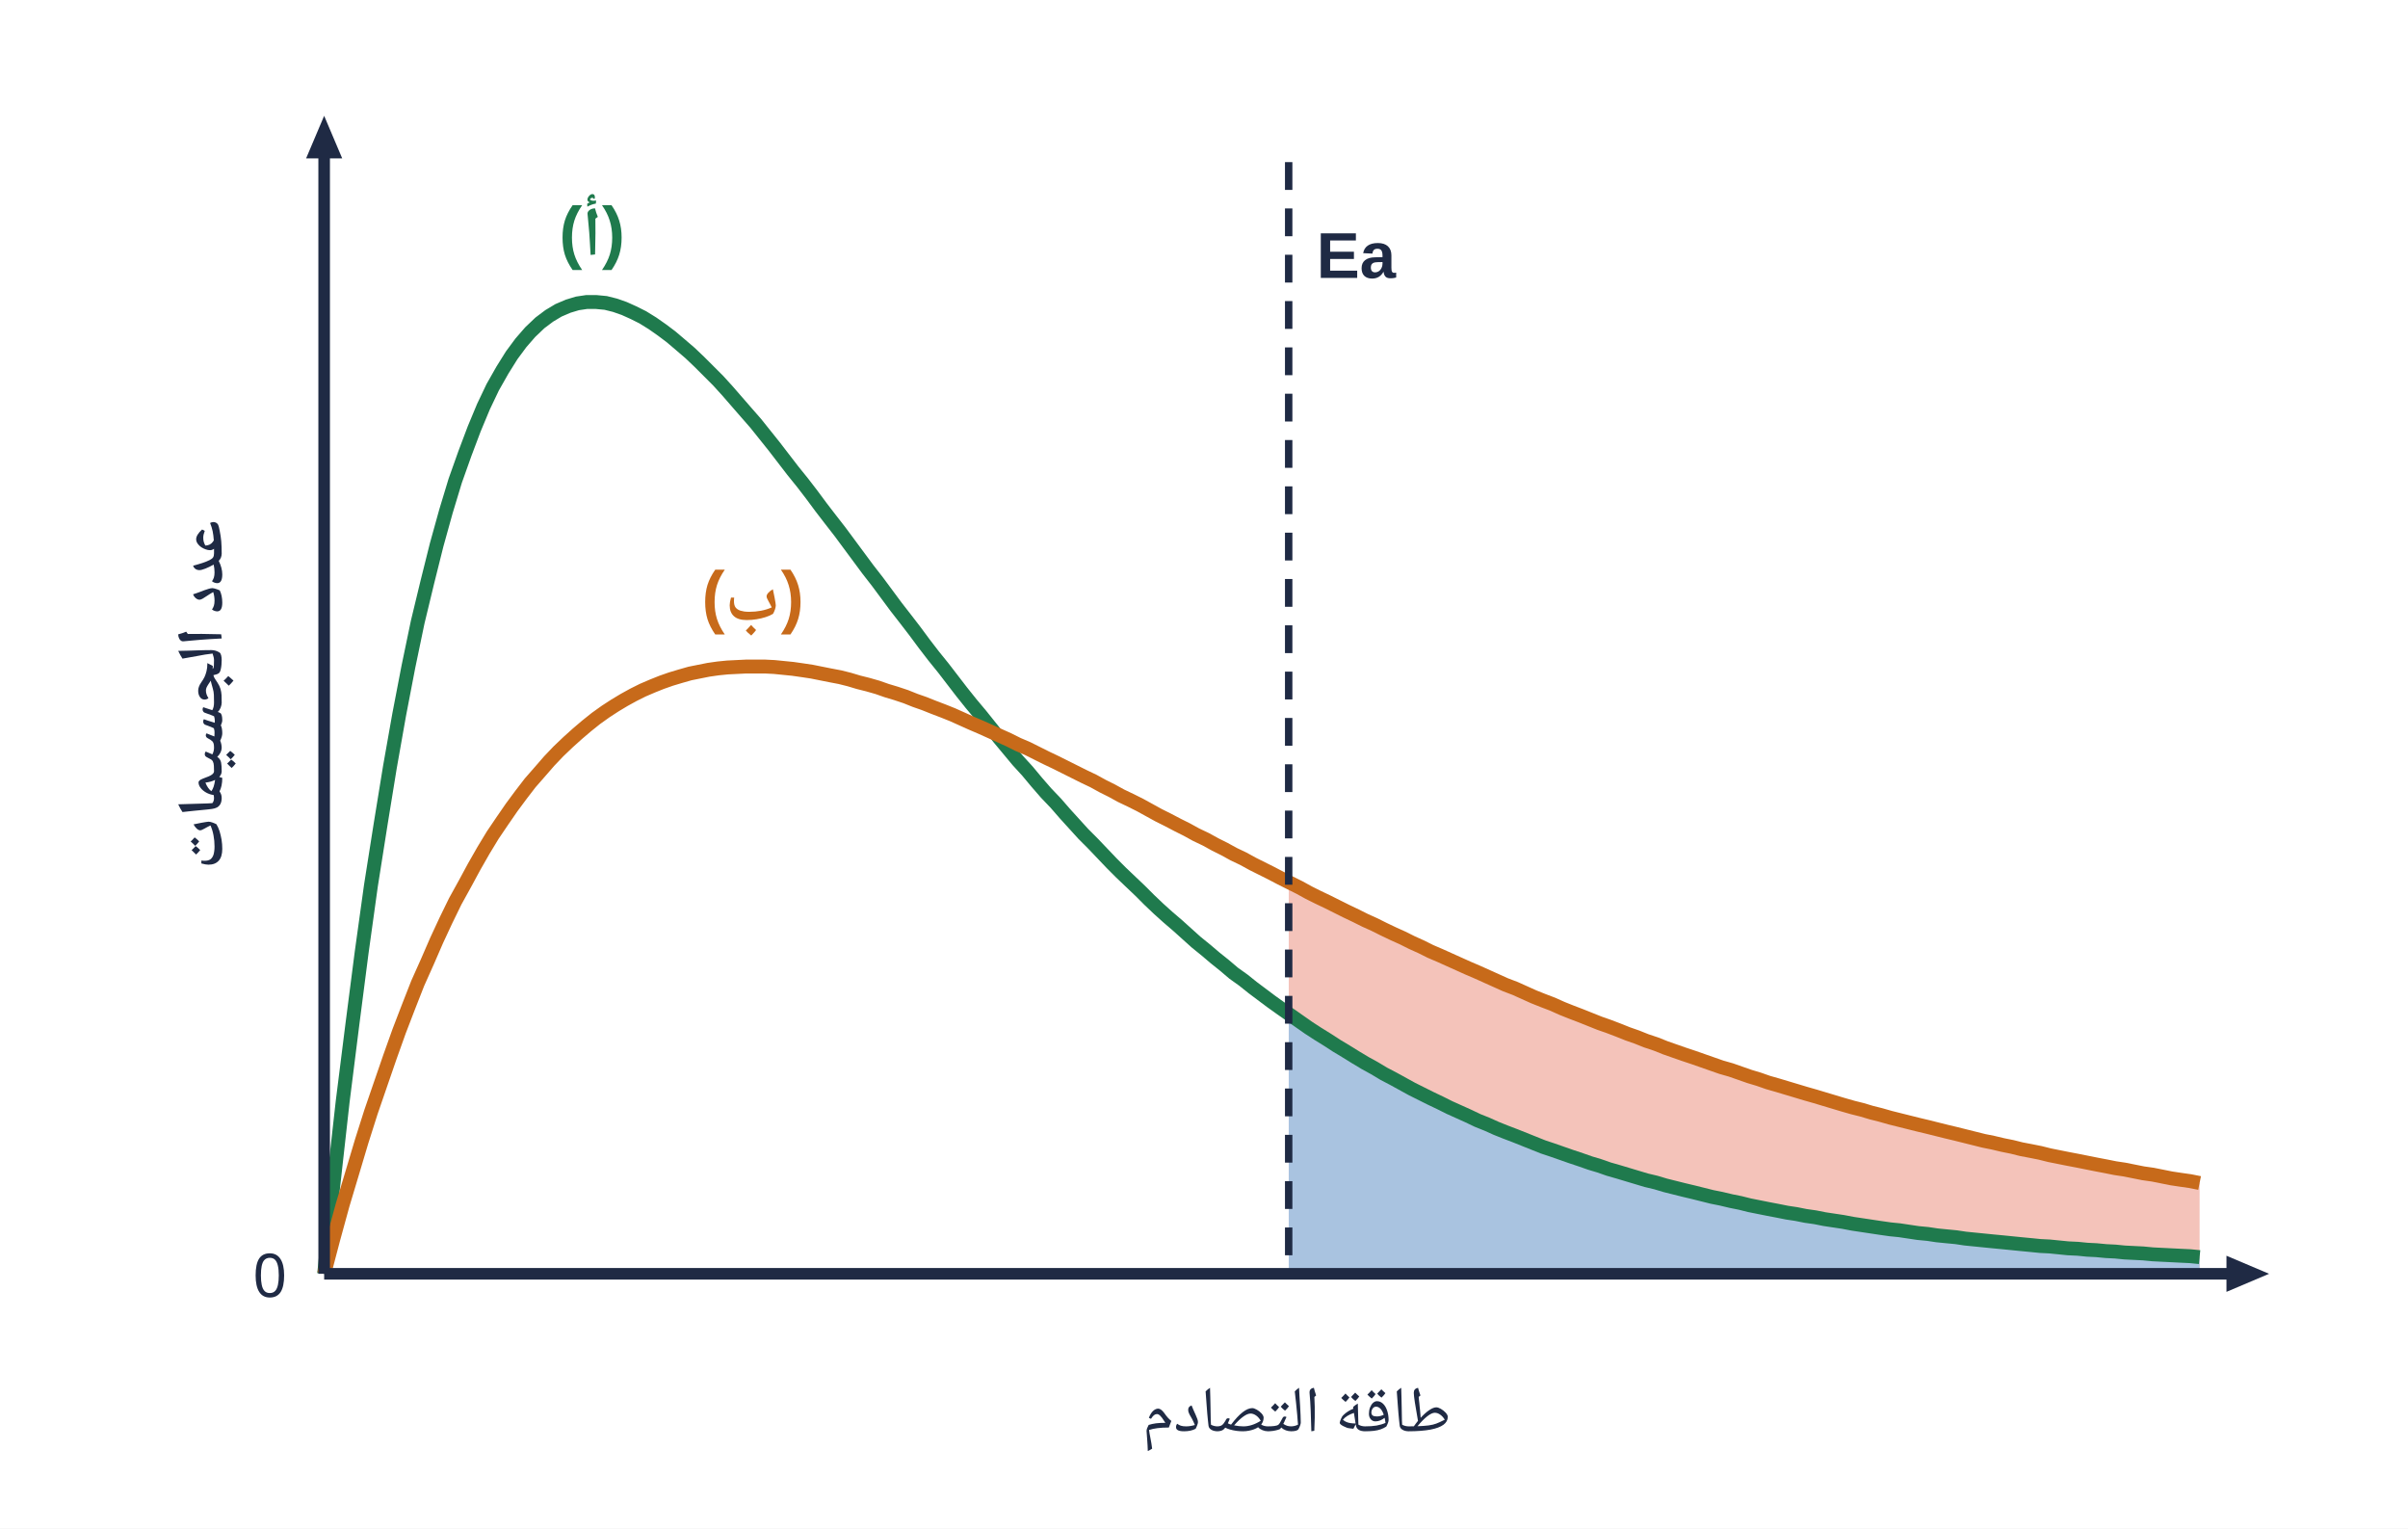
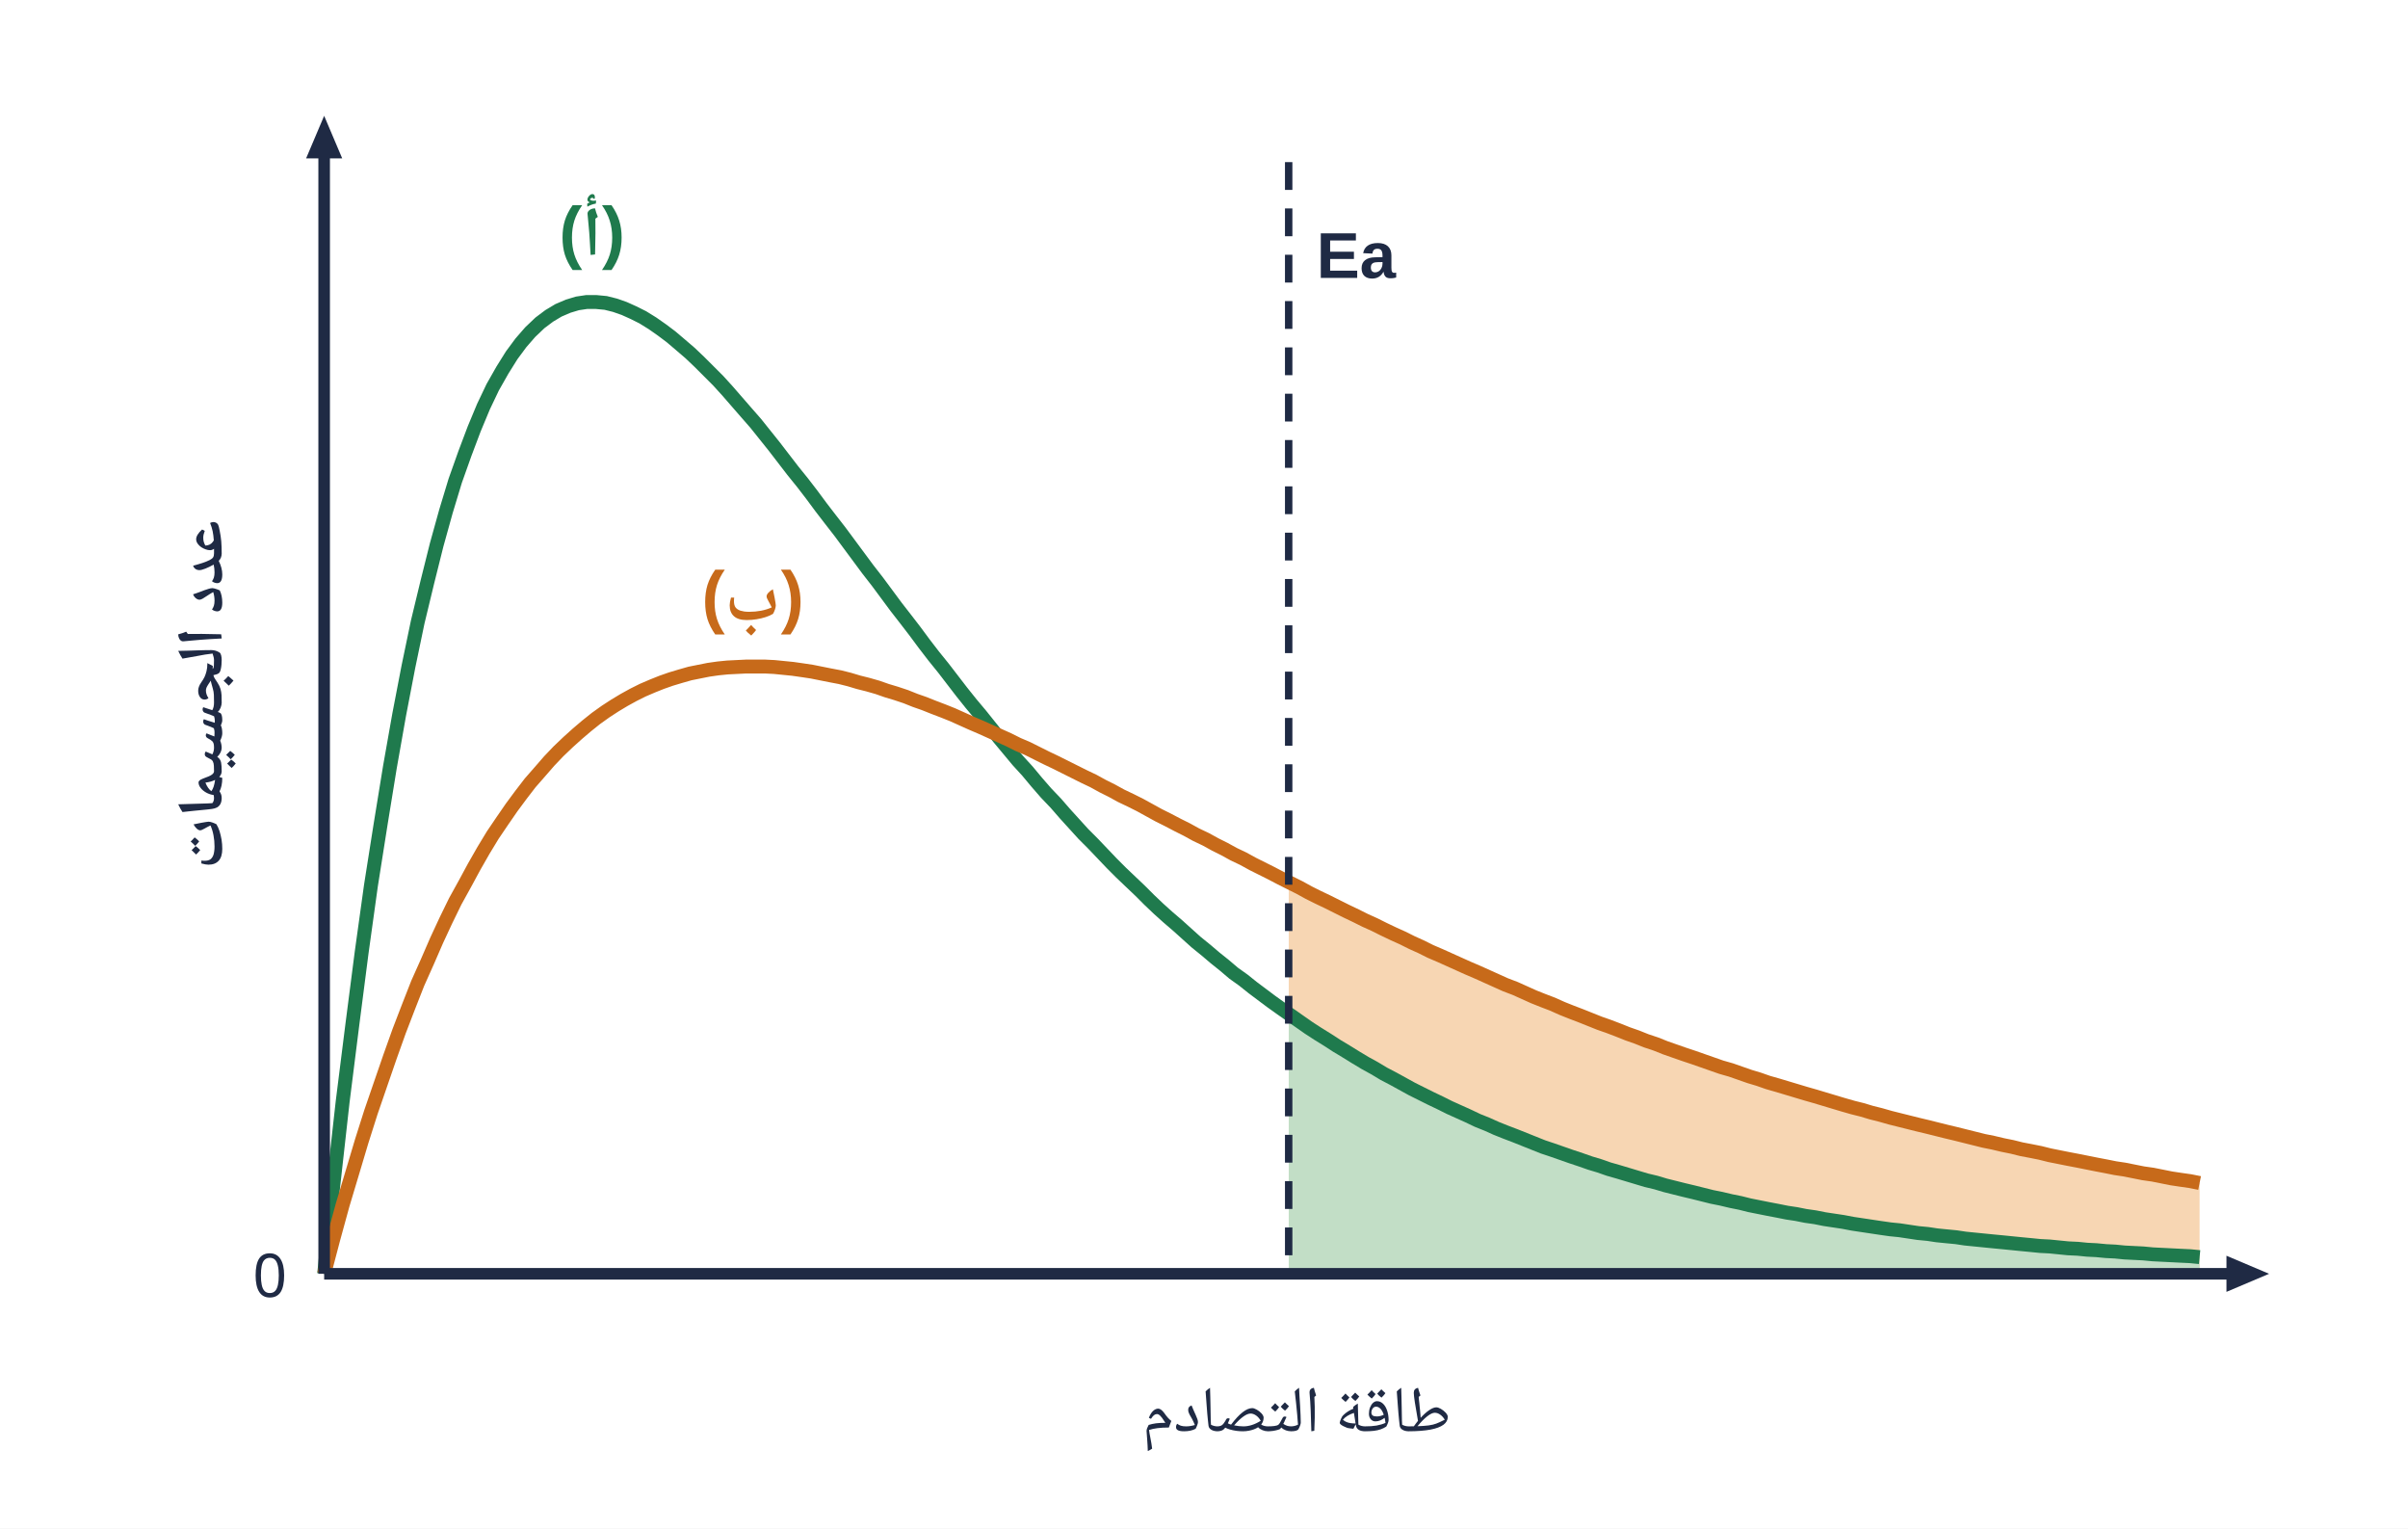
<svg xmlns="http://www.w3.org/2000/svg" viewBox="0 0 520 330" width="520" height="330">
  <rect width="520" height="330" fill="#fff" />
-   <polygon points="278.3,275.0 278.3,190.5 280.7,191.7 283.2,192.9 285.7,194.2 288.1,195.4 290.6,196.6 293.0,197.8 295.5,199.0 298.0,200.2 300.4,201.4 302.9,202.5 305.3,203.7 307.8,204.8 310.3,206.0 312.7,207.1 315.2,208.2 317.6,209.3 320.1,210.4 322.5,211.5 325.0,212.5 327.5,213.6 329.9,214.6 332.4,215.6 334.8,216.6 337.3,217.7 339.8,218.6 342.2,219.6 344.7,220.6 347.1,221.5 349.6,222.5 352.1,223.4 354.5,224.3 357.0,225.2 359.4,226.1 361.9,227.0 364.3,227.8 366.8,228.7 369.3,229.5 371.7,230.4 374.2,231.2 376.6,232.0 379.1,232.8 381.6,233.6 384.0,234.3 386.5,235.1 388.9,235.8 391.4,236.6 393.9,237.3 396.3,238.0 398.8,238.7 401.2,239.4 403.7,240.1 406.2,240.7 408.6,241.4 411.1,242.0 413.5,242.7 416.0,243.3 418.4,243.9 420.9,244.5 423.4,245.1 425.8,245.7 428.3,246.2 430.7,246.8 433.2,247.3 435.7,247.9 438.1,248.4 440.6,248.9 443.0,249.5 445.5,250.0 448.0,250.5 450.4,250.9 452.9,251.4 455.3,251.9 457.8,252.4 460.2,252.8 462.7,253.3 465.2,253.7 467.6,254.1 470.1,254.5 472.5,255.0 475.0,255.4 475.0,275.0" fill="#f2b8ae" fill-opacity="0.85" stroke="none" />
-   <polygon points="278.3,275.0 278.3,218.9 280.7,220.6 283.2,222.3 285.7,223.9 288.1,225.4 290.6,227.0 293.0,228.4 295.5,229.9 298.0,231.3 300.4,232.7 302.9,234.0 305.3,235.3 307.8,236.5 310.3,237.8 312.7,238.9 315.2,240.1 317.6,241.2 320.1,242.3 322.5,243.3 325.0,244.4 327.5,245.4 329.9,246.3 332.4,247.3 334.8,248.2 337.3,249.0 339.8,249.9 342.2,250.7 344.7,251.5 347.1,252.3 349.6,253.0 352.1,253.8 354.5,254.5 357.0,255.2 359.4,255.8 361.9,256.5 364.3,257.1 366.8,257.7 369.3,258.3 371.7,258.8 374.2,259.4 376.6,259.9 379.1,260.4 381.6,260.9 384.0,261.4 386.5,261.9 388.9,262.3 391.4,262.7 393.9,263.2 396.3,263.6 398.8,264.0 401.2,264.3 403.7,264.7 406.2,265.1 408.6,265.4 411.1,265.7 413.5,266.1 416.0,266.4 418.4,266.7 420.9,267.0 423.4,267.2 425.8,267.5 428.3,267.8 430.7,268.0 433.2,268.3 435.7,268.5 438.1,268.7 440.6,269.0 443.0,269.2 445.5,269.4 448.0,269.6 450.4,269.8 452.9,270.0 455.3,270.1 457.8,270.3 460.2,270.5 462.7,270.6 465.2,270.8 467.6,270.9 470.1,271.1 472.5,271.2 475.0,271.4 475.0,275.0" fill="#9cc3e6" fill-opacity="0.85" stroke="none" />
+   <polygon points="278.3,275.0 278.3,190.5 280.7,191.7 283.2,192.9 285.7,194.2 288.1,195.4 290.6,196.6 293.0,197.8 295.5,199.0 298.0,200.2 300.4,201.4 302.9,202.5 305.3,203.7 307.8,204.8 310.3,206.0 312.7,207.1 315.2,208.2 317.6,209.3 320.1,210.4 322.5,211.5 325.0,212.5 327.5,213.6 329.9,214.6 332.4,215.6 334.8,216.6 337.3,217.7 339.8,218.6 342.2,219.6 344.7,220.6 347.1,221.5 349.6,222.5 352.1,223.4 354.5,224.3 357.0,225.2 359.4,226.1 361.9,227.0 364.3,227.8 366.8,228.7 369.3,229.5 371.7,230.4 374.2,231.2 376.6,232.0 379.1,232.8 381.6,233.6 384.0,234.3 386.5,235.1 388.9,235.8 391.4,236.6 393.9,237.3 396.3,238.0 398.8,238.7 401.2,239.4 403.7,240.1 406.2,240.7 408.6,241.4 411.1,242.0 413.5,242.7 416.0,243.3 418.4,243.9 420.9,244.5 423.4,245.1 425.8,245.7 428.3,246.2 430.7,246.8 433.2,247.3 435.7,247.9 438.1,248.4 440.6,248.9 443.0,249.5 445.5,250.0 448.0,250.5 450.4,250.9 452.9,251.4 455.3,251.9 457.8,252.4 460.2,252.8 462.7,253.3 465.2,253.7 467.6,254.1 470.1,254.5 472.5,255.0 475.0,255.4 475.0,275.0" fill="#f6cfa6" fill-opacity="0.85" stroke="none" />
+   <polygon points="278.3,275.0 278.3,218.9 280.7,220.6 283.2,222.3 285.7,223.9 288.1,225.4 290.6,227.0 293.0,228.4 295.5,229.9 298.0,231.3 300.4,232.7 302.9,234.0 305.3,235.3 307.8,236.5 310.3,237.8 312.7,238.9 315.2,240.1 317.6,241.2 320.1,242.3 322.5,243.3 325.0,244.4 327.5,245.4 329.9,246.3 332.4,247.3 334.8,248.2 337.3,249.0 339.8,249.9 342.2,250.7 344.7,251.5 347.1,252.3 349.6,253.0 352.1,253.8 354.5,254.5 357.0,255.2 359.4,255.8 361.9,256.5 364.3,257.1 366.8,257.7 369.3,258.3 371.7,258.8 374.2,259.4 376.6,259.9 379.1,260.4 381.6,260.9 384.0,261.4 386.5,261.9 388.9,262.3 391.4,262.7 393.9,263.2 396.3,263.6 398.8,264.0 401.2,264.3 403.7,264.7 406.2,265.1 408.6,265.4 411.1,265.7 413.5,266.1 416.0,266.4 418.4,266.7 420.9,267.0 423.4,267.2 425.8,267.5 428.3,267.8 430.7,268.0 433.2,268.3 435.7,268.5 438.1,268.7 440.6,269.0 443.0,269.2 445.5,269.4 448.0,269.6 450.4,269.8 452.9,270.0 455.3,270.1 457.8,270.3 460.2,270.5 462.7,270.6 465.2,270.8 467.6,270.9 470.1,271.1 472.5,271.2 475.0,271.4 475.0,275.0" fill="#b9dfc9" fill-opacity="0.85" stroke="none" />
  <polyline points="70.0,275.0 72.0,255.7 74.0,237.8 76.1,221.1 78.1,205.6 80.1,191.2 82.2,177.9 84.2,165.6 86.2,154.3 88.2,143.9 90.2,134.3 92.3,125.6 94.3,117.6 96.3,110.4 98.3,103.8 100.4,97.9 102.4,92.6 104.4,87.8 106.4,83.6 108.5,79.9 110.5,76.7 112.5,74.0 114.5,71.7 116.6,69.7 118.6,68.2 120.6,67.0 122.7,66.1 124.7,65.5 126.7,65.2 128.7,65.2 130.8,65.4 132.8,65.9 134.8,66.6 136.8,67.5 138.8,68.5 140.9,69.8 142.9,71.2 144.9,72.7 146.9,74.4 149.0,76.2 151.0,78.1 153.0,80.1 155.1,82.2 157.1,84.4 159.1,86.7 161.1,89.0 163.2,91.4 165.2,93.9 167.2,96.4 169.2,99.0 171.2,101.6 173.3,104.2 175.3,106.8 177.3,109.5 179.3,112.1 181.4,114.8 183.4,117.5 185.4,120.2 187.4,122.9 189.5,125.6 191.5,128.3 193.5,131.0 195.6,133.7 197.6,136.3 199.6,139.0 201.6,141.6 203.7,144.2 205.7,146.8 207.7,149.4 209.7,151.9 211.8,154.4 213.8,156.9 215.8,159.4 217.8,161.8 219.8,164.2 221.9,166.5 223.9,168.9 225.9,171.2 228.0,173.4 230.0,175.7 232.0,177.9 234.0,180.1 236.1,182.2 238.1,184.3 240.1,186.4 242.1,188.4 244.2,190.4 246.2,192.3 248.2,194.3 250.2,196.2 252.2,198.0 254.3,199.8 256.3,201.6 258.3,203.4 260.4,205.1 262.4,206.8 264.4,208.4 266.4,210.1 268.5,211.6 270.5,213.2 272.5,214.7 274.5,216.2 276.6,217.7 278.6,219.1 280.6,220.5 282.6,221.9 284.6,223.2 286.7,224.5 288.7,225.8 290.7,227.0 292.8,228.3 294.8,229.5 296.8,230.6 298.8,231.8 300.9,232.9 302.9,234.0 304.9,235.1 306.9,236.1 308.9,237.1 311.0,238.1 313.0,239.1 315.0,240.0 317.0,240.9 319.1,241.9 321.1,242.7 323.1,243.6 325.1,244.4 327.2,245.2 329.2,246.0 331.2,246.8 333.2,247.6 335.3,248.3 337.3,249.0 339.3,249.7 341.4,250.4 343.4,251.1 345.4,251.7 347.4,252.4 349.5,253.0 351.5,253.6 353.5,254.2 355.5,254.8 357.6,255.3 359.6,255.9 361.6,256.4 363.6,256.9 365.7,257.4 367.7,257.9 369.7,258.4 371.7,258.8 373.8,259.3 375.8,259.7 377.8,260.2 379.8,260.6 381.8,261.0 383.9,261.4 385.9,261.8 387.9,262.1 389.9,262.5 392.0,262.8 394.0,263.2 396.0,263.5 398.0,263.8 400.1,264.2 402.1,264.5 404.1,264.8 406.1,265.1 408.2,265.4 410.2,265.6 412.2,265.9 414.2,266.2 416.3,266.4 418.3,266.7 420.3,266.9 422.4,267.1 424.4,267.4 426.4,267.6 428.4,267.8 430.4,268.0 432.5,268.2 434.5,268.4 436.5,268.6 438.6,268.8 440.6,269.0 442.6,269.1 444.6,269.3 446.6,269.5 448.7,269.6 450.7,269.8 452.7,269.9 454.8,270.1 456.8,270.2 458.8,270.4 460.8,270.5 462.8,270.6 464.9,270.8 466.9,270.9 468.9,271.0 470.9,271.1 473.0,271.2 475.0,271.4" fill="none" stroke="#1f7a4d" stroke-width="3" />
  <text x="127.857" y="55.179" text-anchor="middle" font-size="15" fill="#1f7a4d" font-weight="bold" font-family="'IBM Plex Sans Arabic','Noto Naskh Arabic',Tahoma,Arial,sans-serif" direction="rtl">(أ)</text>
  <polyline points="70.0,275.0 72.0,267.4 74.0,260.1 76.1,253.1 78.1,246.4 80.1,240.1 82.2,234.0 84.2,228.2 86.2,222.6 88.2,217.4 90.2,212.3 92.3,207.6 94.3,203.0 96.3,198.7 98.3,194.6 100.4,190.8 102.4,187.1 104.4,183.6 106.4,180.3 108.5,177.2 110.5,174.3 112.5,171.6 114.5,169.0 116.6,166.6 118.6,164.3 120.6,162.2 122.7,160.2 124.7,158.4 126.7,156.7 128.7,155.1 130.8,153.6 132.8,152.3 134.8,151.1 136.8,150.0 138.8,149.0 140.9,148.1 142.9,147.3 144.9,146.6 146.9,146.0 149.0,145.4 151.0,145.0 153.0,144.6 155.1,144.3 157.1,144.1 159.1,144.0 161.1,143.9 163.2,143.9 165.2,143.9 167.2,144.0 169.2,144.2 171.2,144.4 173.3,144.7 175.3,145.0 177.3,145.4 179.3,145.8 181.4,146.2 183.4,146.7 185.4,147.3 187.4,147.8 189.5,148.4 191.5,149.1 193.5,149.7 195.6,150.4 197.6,151.2 199.6,151.9 201.6,152.7 203.7,153.5 205.7,154.3 207.7,155.2 209.7,156.1 211.8,157.0 213.8,157.9 215.8,158.8 217.8,159.7 219.8,160.7 221.9,161.6 223.9,162.6 225.9,163.6 228.0,164.6 230.0,165.6 232.0,166.6 234.0,167.6 236.1,168.6 238.1,169.7 240.1,170.7 242.1,171.8 244.2,172.8 246.2,173.8 248.2,174.9 250.2,176.0 252.2,177.0 254.3,178.1 256.3,179.1 258.3,180.2 260.4,181.2 262.4,182.3 264.4,183.3 266.4,184.4 268.5,185.4 270.5,186.5 272.5,187.5 274.5,188.5 276.6,189.6 278.6,190.6 280.6,191.6 282.6,192.7 284.6,193.7 286.7,194.7 288.7,195.7 290.7,196.7 292.8,197.7 294.8,198.7 296.8,199.6 298.8,200.6 300.9,201.6 302.9,202.5 304.9,203.5 306.9,204.4 308.9,205.4 311.0,206.3 313.0,207.2 315.0,208.1 317.0,209.0 319.1,209.9 321.1,210.8 323.1,211.7 325.1,212.6 327.2,213.4 329.2,214.3 331.2,215.2 333.2,216.0 335.3,216.8 337.3,217.7 339.3,218.5 341.4,219.3 343.4,220.1 345.4,220.9 347.4,221.6 349.5,222.4 351.5,223.2 353.5,223.9 355.5,224.7 357.6,225.4 359.6,226.2 361.6,226.9 363.6,227.6 365.7,228.3 367.7,229.0 369.7,229.7 371.7,230.4 373.8,231.0 375.8,231.7 377.8,232.4 379.8,233.0 381.8,233.7 383.9,234.3 385.9,234.9 387.9,235.5 389.9,236.1 392.0,236.7 394.0,237.3 396.0,237.9 398.0,238.5 400.1,239.1 402.1,239.6 404.1,240.2 406.1,240.7 408.2,241.3 410.2,241.8 412.2,242.3 414.2,242.8 416.3,243.3 418.3,243.8 420.3,244.3 422.4,244.8 424.4,245.3 426.4,245.8 428.4,246.3 430.4,246.7 432.5,247.2 434.5,247.6 436.5,248.1 438.6,248.5 440.6,248.9 442.6,249.4 444.6,249.8 446.6,250.2 448.7,250.6 450.7,251.0 452.7,251.4 454.8,251.8 456.8,252.2 458.8,252.5 460.8,252.9 462.8,253.3 464.9,253.6 466.9,254.0 468.9,254.4 470.9,254.7 473.0,255.0 475.0,255.4" fill="none" stroke="#c76a1a" stroke-width="3" />
  <text x="162.571" y="133.862" text-anchor="middle" font-size="15" fill="#c76a1a" font-weight="bold" font-family="'IBM Plex Sans Arabic','Noto Naskh Arabic',Tahoma,Arial,sans-serif" direction="rtl">(ب)</text>
  <line x1="278.286" y1="35" x2="278.286" y2="275" stroke="#1f2a44" stroke-width="1.6" stroke-dasharray="6 4" />
  <text x="284.286" y="60" text-anchor="start" font-size="14" fill="#1f2a44" font-weight="bold" font-family="'IBM Plex Sans Arabic','Noto Naskh Arabic',Tahoma,Arial,sans-serif">Ea</text>
  <line x1="70" y1="275" x2="484.0" y2="275.0" stroke="#1f2a44" stroke-width="2.5" />
  <polygon points="490,275 480.8,278.9 480.8,271.1" fill="#1f2a44" />
  <line x1="70" y1="275" x2="70.0" y2="31.0" stroke="#1f2a44" stroke-width="2.5" />
  <polygon points="70,25 73.9,34.2 66.1,34.2" fill="#1f2a44" />
  <text x="280.0" y="309" text-anchor="middle" font-size="14" fill="#1f2a44" font-weight="normal" font-family="'IBM Plex Sans Arabic','Noto Naskh Arabic',Tahoma,Arial,sans-serif" direction="rtl">طاقة التصادم</text>
  <text transform="translate(48,150.0) rotate(-90)" text-anchor="middle" font-size="14" fill="#1f2a44" font-weight="bold" font-family="'IBM Plex Sans Arabic','Noto Naskh Arabic',Tahoma,Arial,sans-serif" direction="rtl">عدد الجسيمات</text>
  <text x="62" y="280" text-anchor="end" font-size="13" fill="#1f2a44" font-weight="normal" font-family="'IBM Plex Sans Arabic','Noto Naskh Arabic',Tahoma,Arial,sans-serif">0</text>
</svg>
